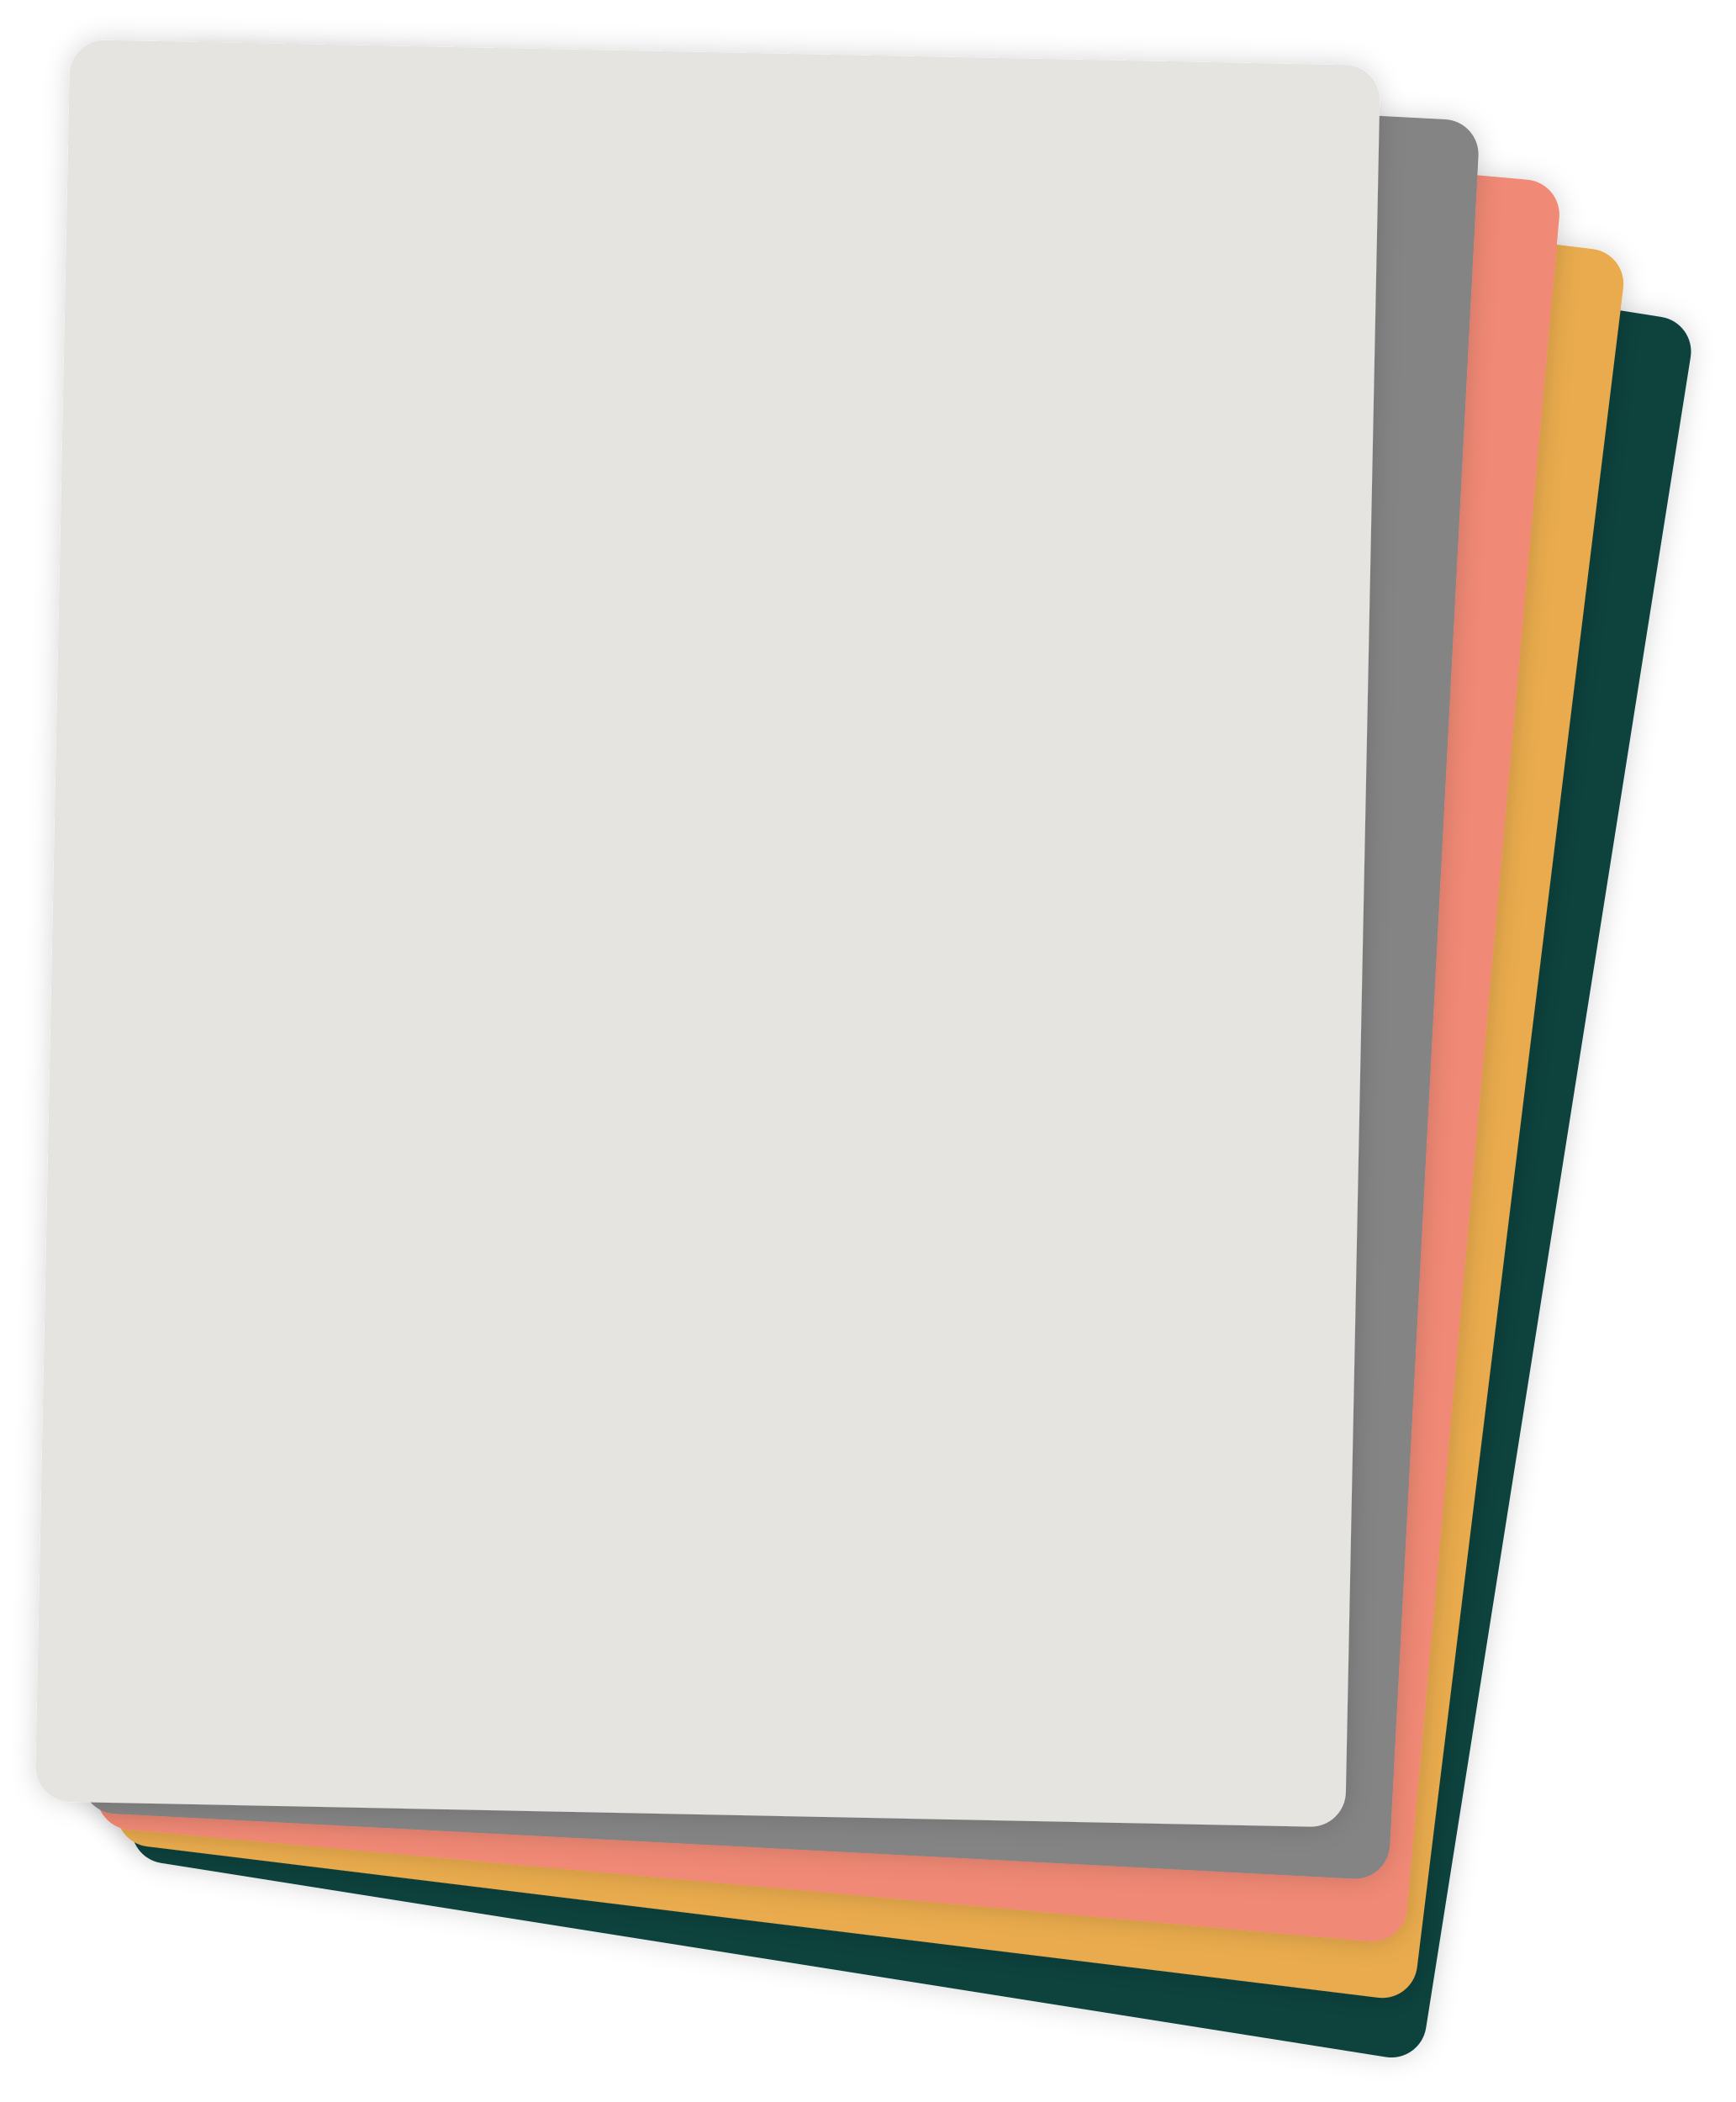
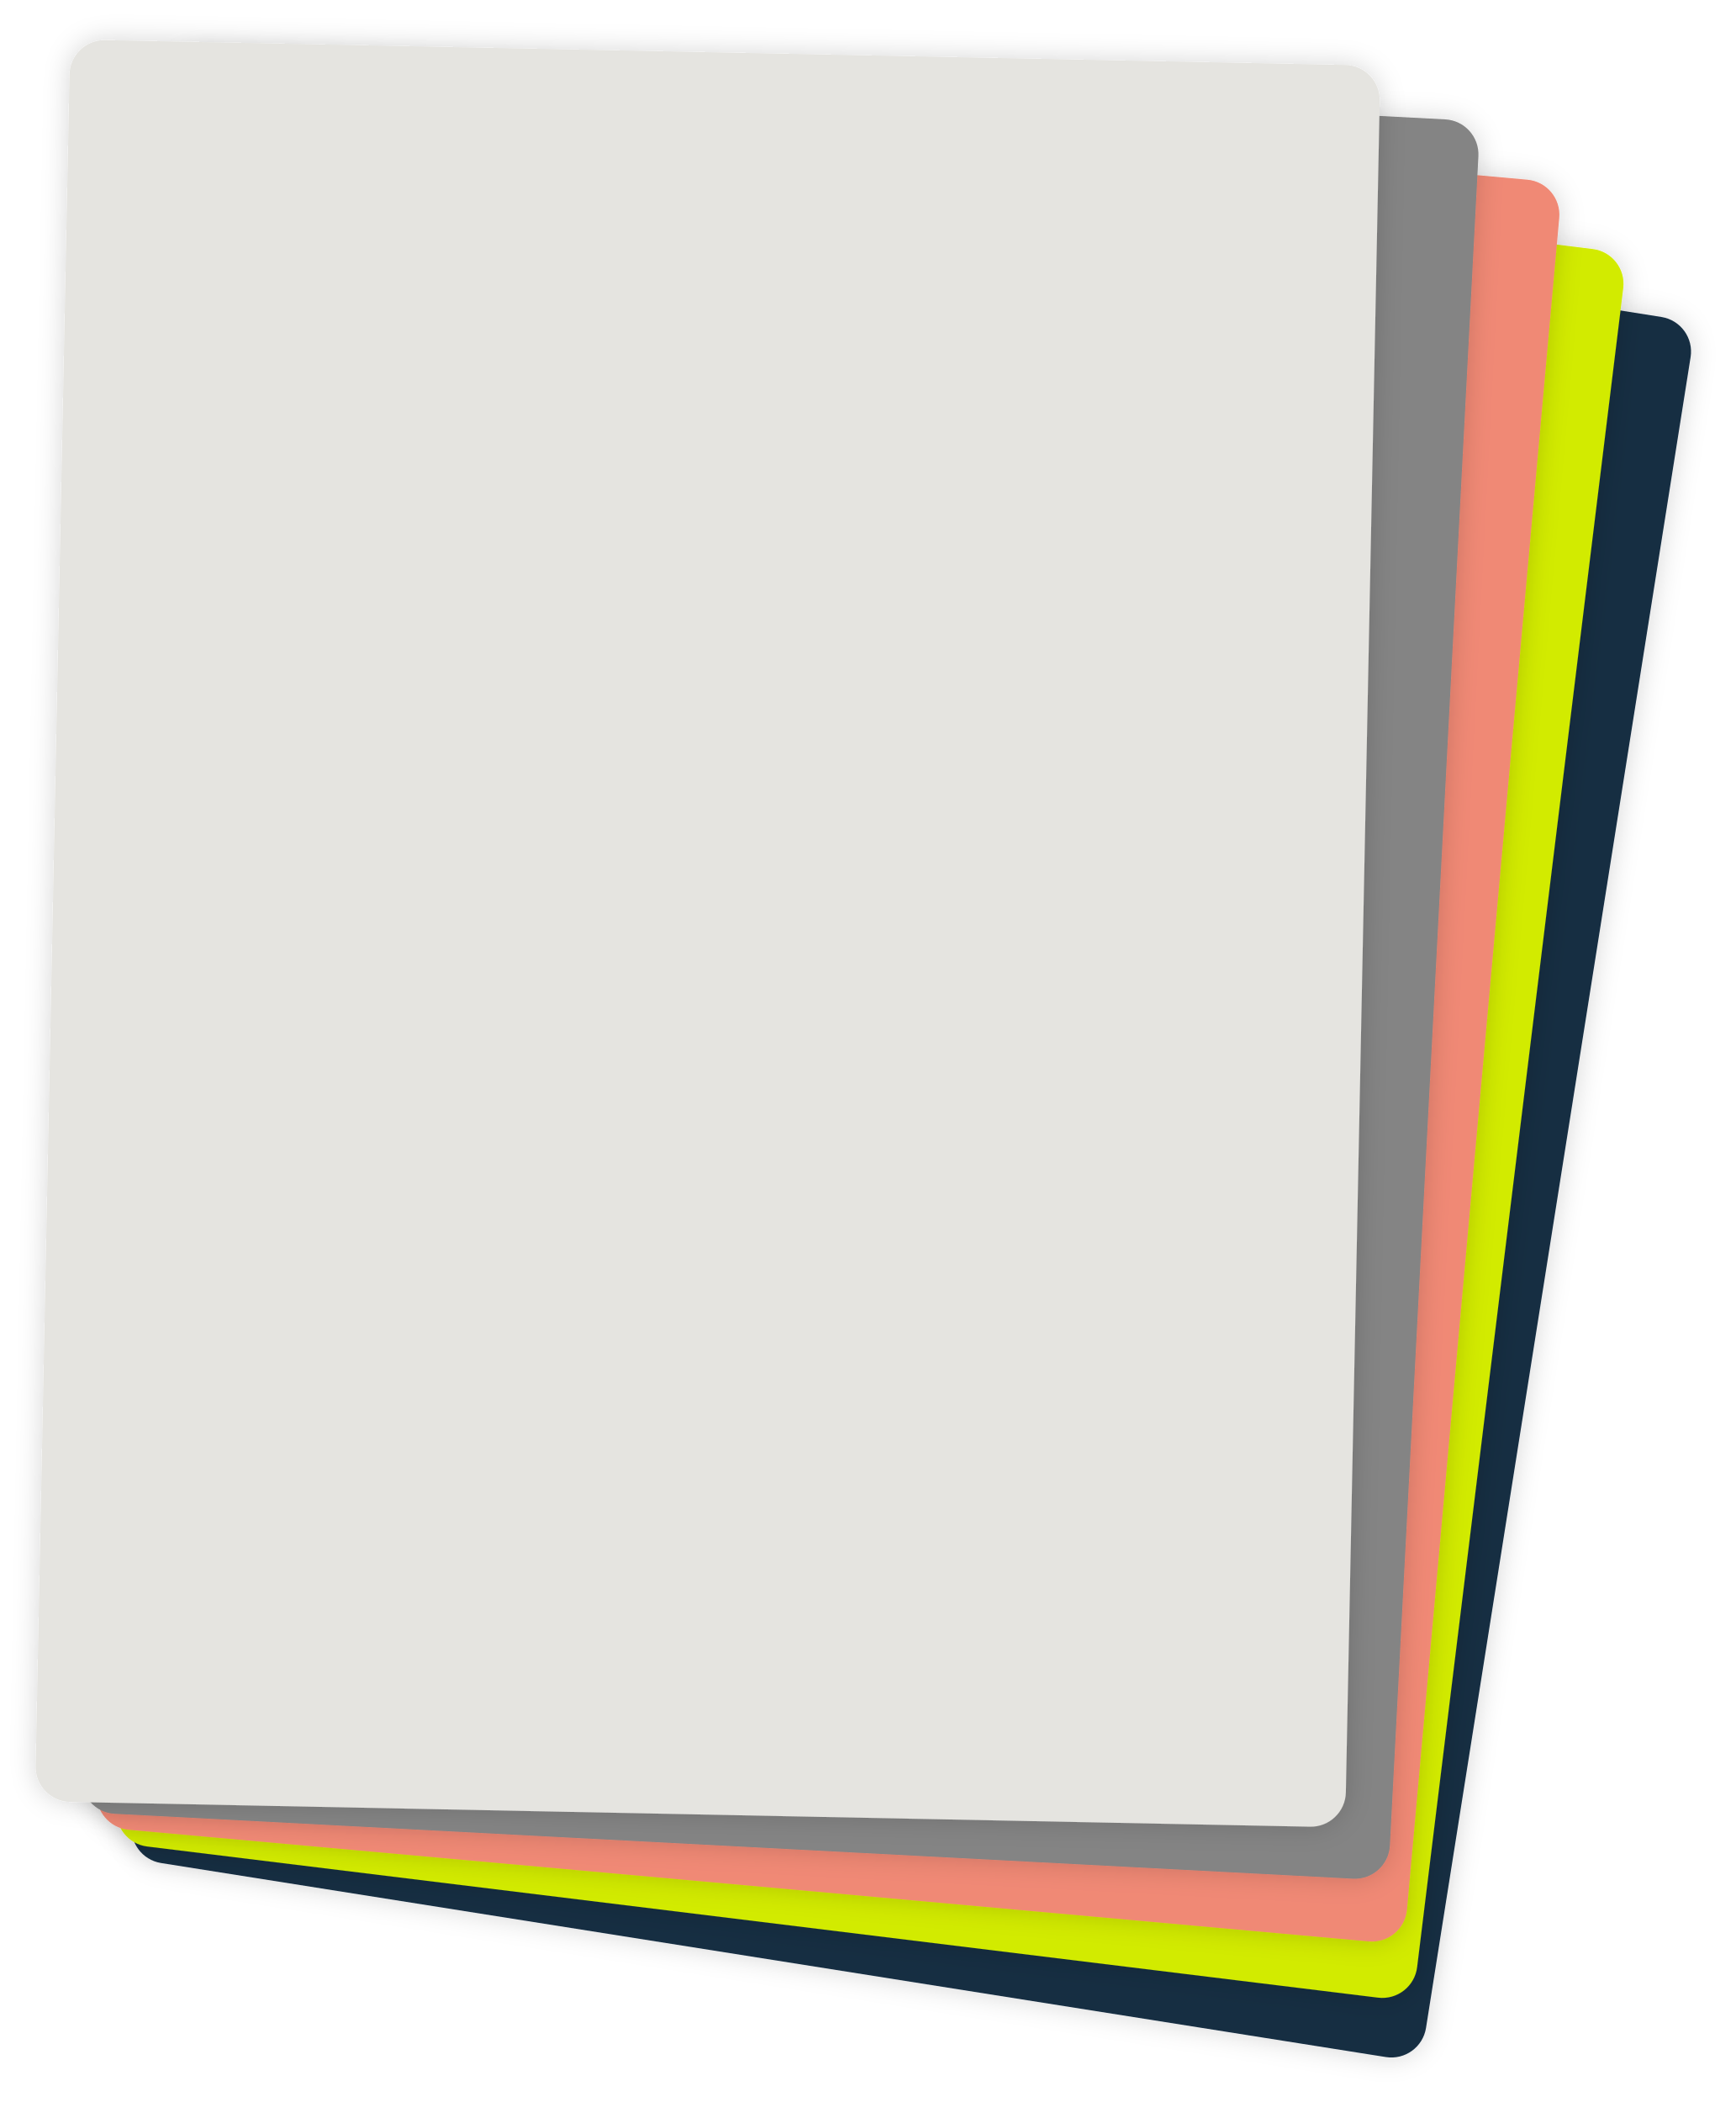
<svg xmlns="http://www.w3.org/2000/svg" width="396.072" height="479.638" viewBox="0 0 396.072 479.638">
  <defs>
    <filter id="a" x="19.867" y="17.813" width="376.205" height="461.825" filterUnits="userSpaceOnUse">
      <feOffset input="SourceAlpha" />
      <feGaussianBlur stdDeviation="3" result="b" />
      <feFlood flood-opacity="0.161" />
      <feComposite operator="in" in2="b" />
      <feComposite in="SourceGraphic" />
    </filter>
    <filter id="c" x="16.656" y="12.356" width="363.763" height="453.442" filterUnits="userSpaceOnUse">
      <feOffset input="SourceAlpha" />
      <feGaussianBlur stdDeviation="3" result="d" />
      <feFlood flood-opacity="0.161" />
      <feComposite operator="in" in2="d" />
      <feComposite in="SourceGraphic" />
    </filter>
    <filter id="e" x="13.521" y="5.813" width="350.898" height="444.53" filterUnits="userSpaceOnUse">
      <feOffset input="SourceAlpha" />
      <feGaussianBlur stdDeviation="3" result="f" />
      <feFlood flood-opacity="0.161" />
      <feComposite operator="in" in2="f" />
      <feComposite in="SourceGraphic" />
    </filter>
    <filter id="g" x="9.178" y="3.012" width="337.629" height="435.098" filterUnits="userSpaceOnUse">
      <feOffset input="SourceAlpha" />
      <feGaussianBlur stdDeviation="3" result="h" />
      <feFlood flood-opacity="0.161" />
      <feComposite operator="in" in2="h" />
      <feComposite in="SourceGraphic" />
    </filter>
    <filter id="i" x="0" y="0" width="323.97" height="425.157" filterUnits="userSpaceOnUse">
      <feOffset input="SourceAlpha" />
      <feGaussianBlur stdDeviation="3" result="j" />
      <feFlood flood-opacity="0.161" />
      <feComposite operator="in" in2="j" />
      <feComposite in="SourceGraphic" />
    </filter>
  </defs>
  <g transform="translate(14623.843 3078.229)">
    <g transform="matrix(1, 0, 0, 1, -14623.84, -3078.23)" filter="url(#a)">
-       <rect width="299" height="402" rx="8" transform="translate(91.75 26.81) rotate(9)" fill="#0a433d" />
+       <rect width="299" height="402" rx="8" transform="translate(91.75 26.81) rotate(9)" fill="#182D43" />
    </g>
    <g transform="matrix(1, 0, 0, 1, -14623.84, -3078.23)" filter="url(#c)">
-       <rect width="299" height="402" rx="8" transform="translate(74.65 21.36) rotate(7)" fill="#e9ab4d" />
+       <rect width="299" height="402" rx="8" transform="translate(74.65 21.36) rotate(7)" fill="#D2EB00" />
    </g>
    <g transform="matrix(1, 0, 0, 1, -14623.84, -3078.23)" filter="url(#e)">
      <rect width="299" height="402" rx="8" transform="matrix(1, 0.09, -0.09, 1, 57.56, 14.81)" fill="#f08974" />
    </g>
    <g transform="matrix(1, 0, 0, 1, -14623.84, -3078.23)" filter="url(#g)">
      <rect width="299" height="402" rx="8" transform="translate(39.22 12.01) rotate(3)" fill="#848484" />
    </g>
    <g transform="matrix(1, 0, 0, 1, -14623.84, -3078.23)" filter="url(#i)">
      <rect width="299" height="402" rx="8" transform="matrix(1, 0.02, -0.02, 1, 16.02, 9)" fill="#e5e4e0" />
    </g>
  </g>
</svg>
